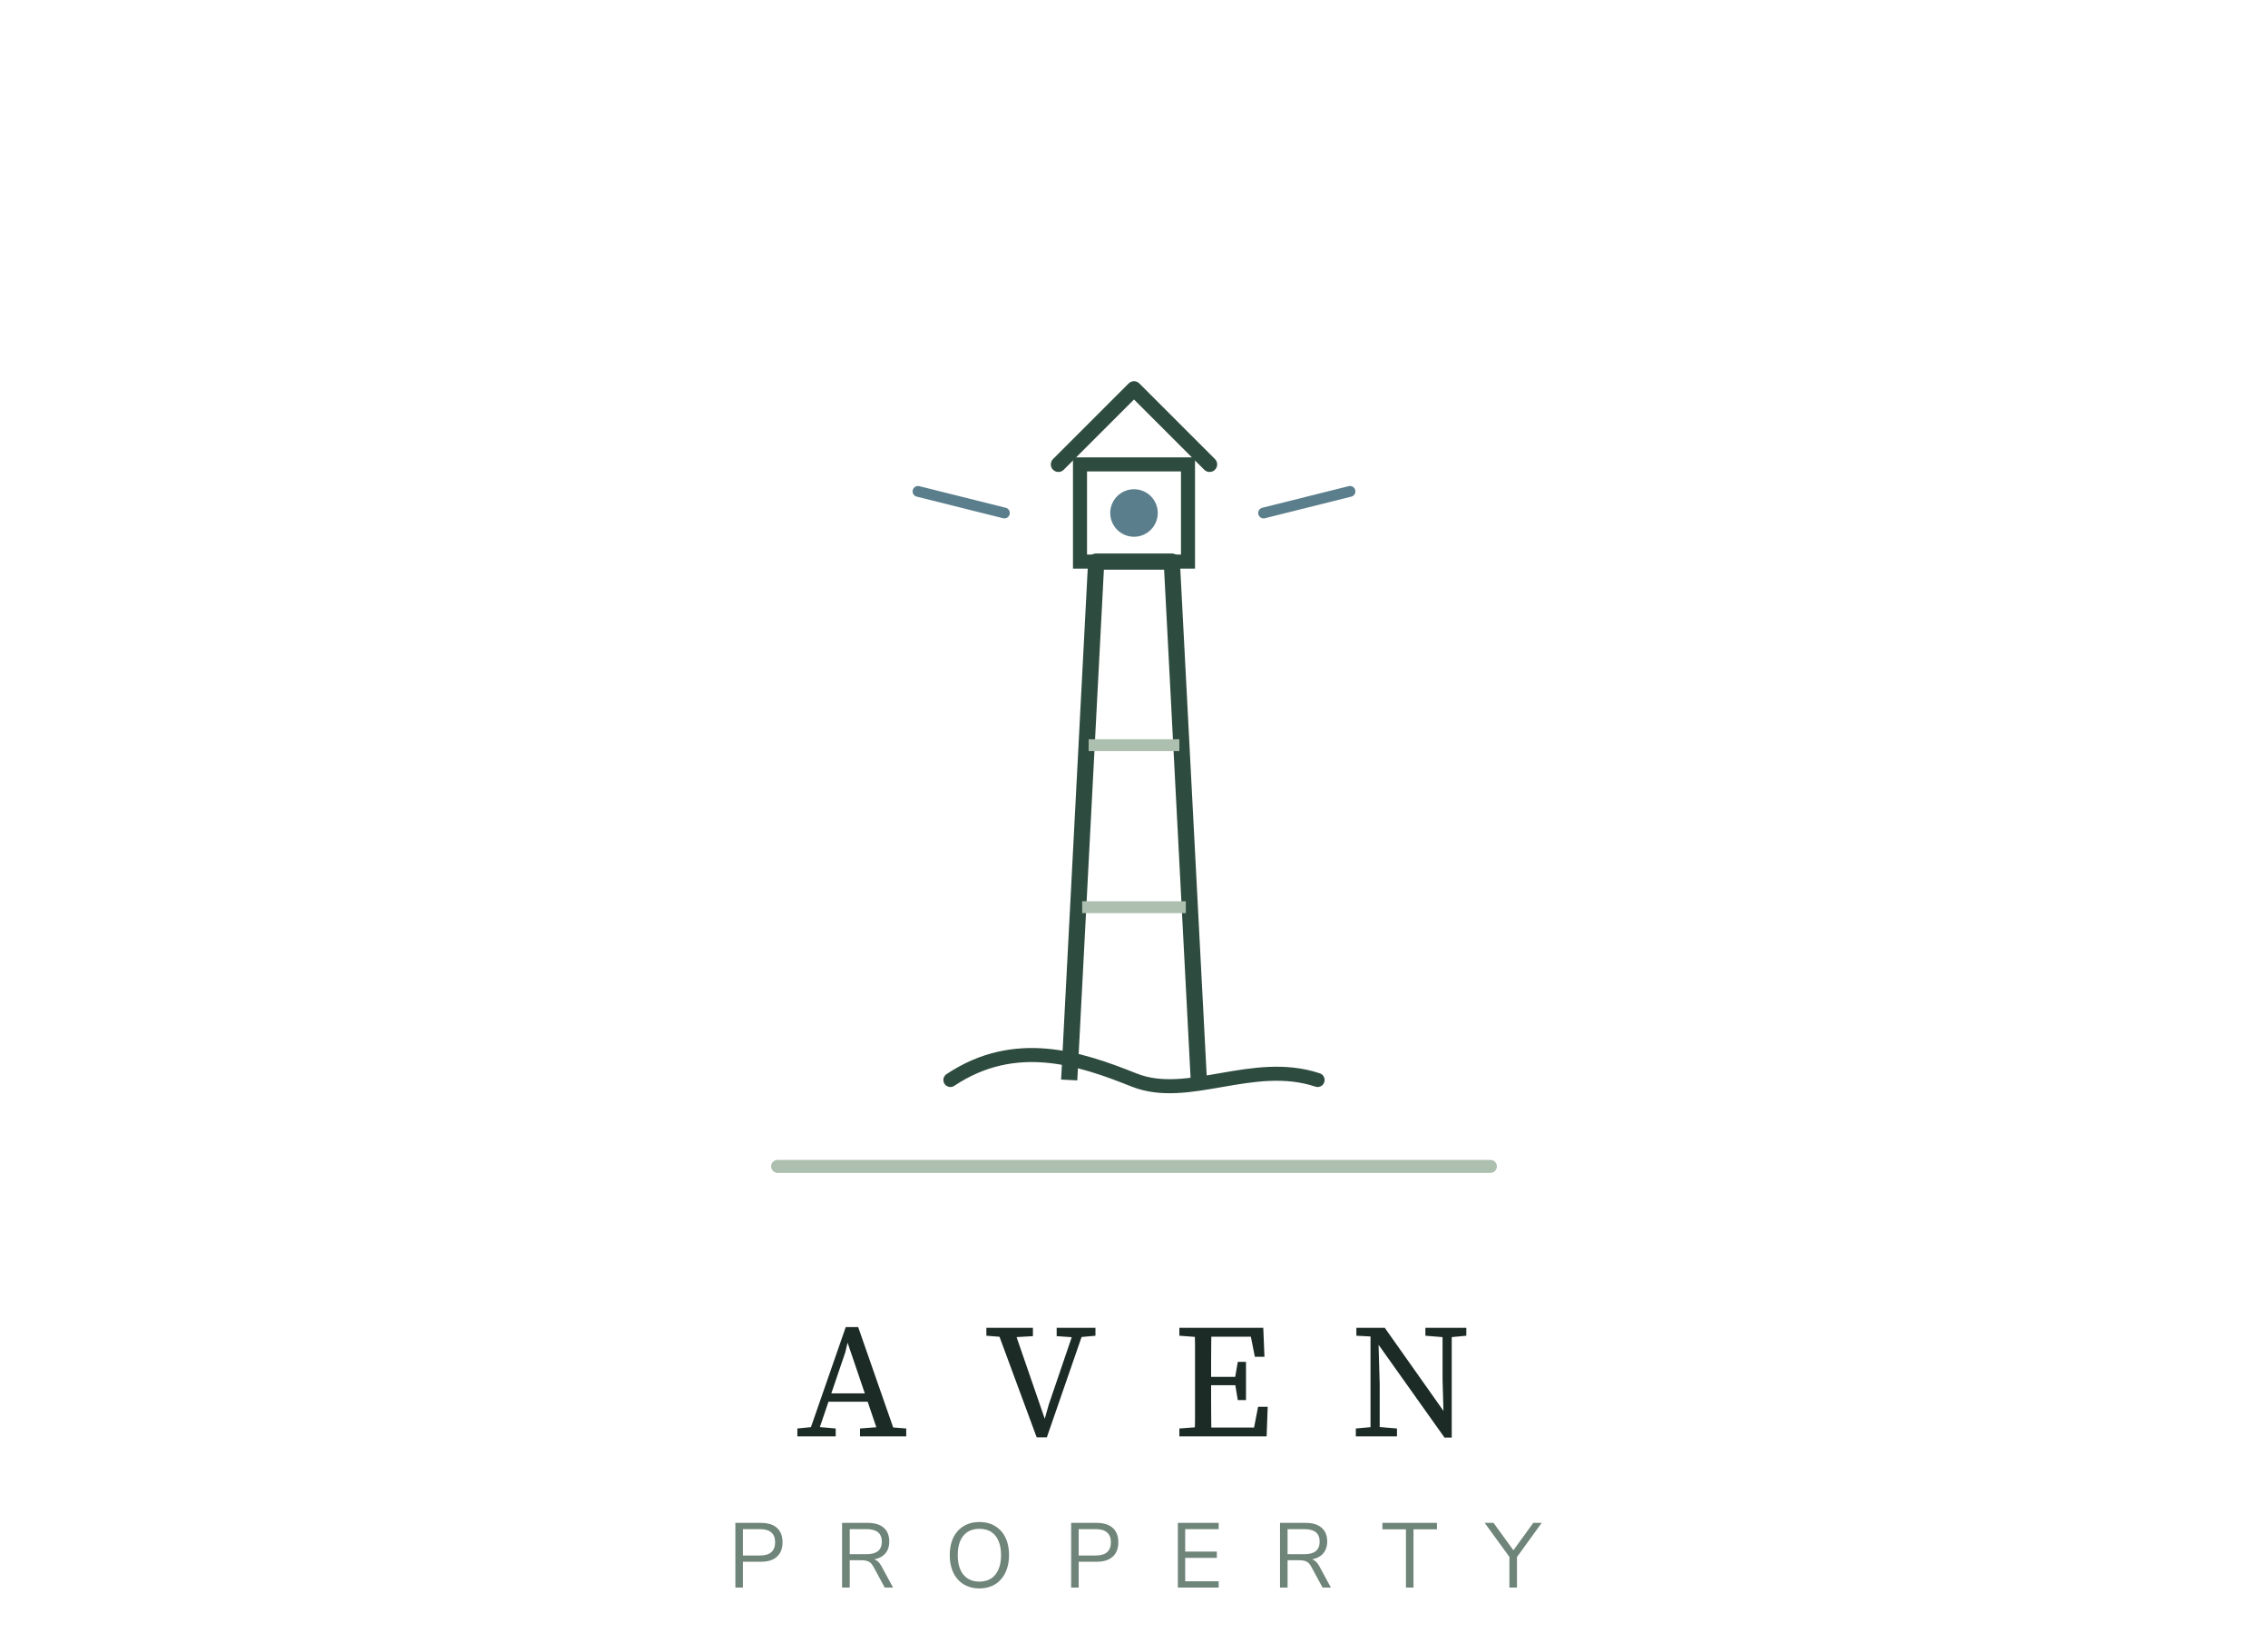
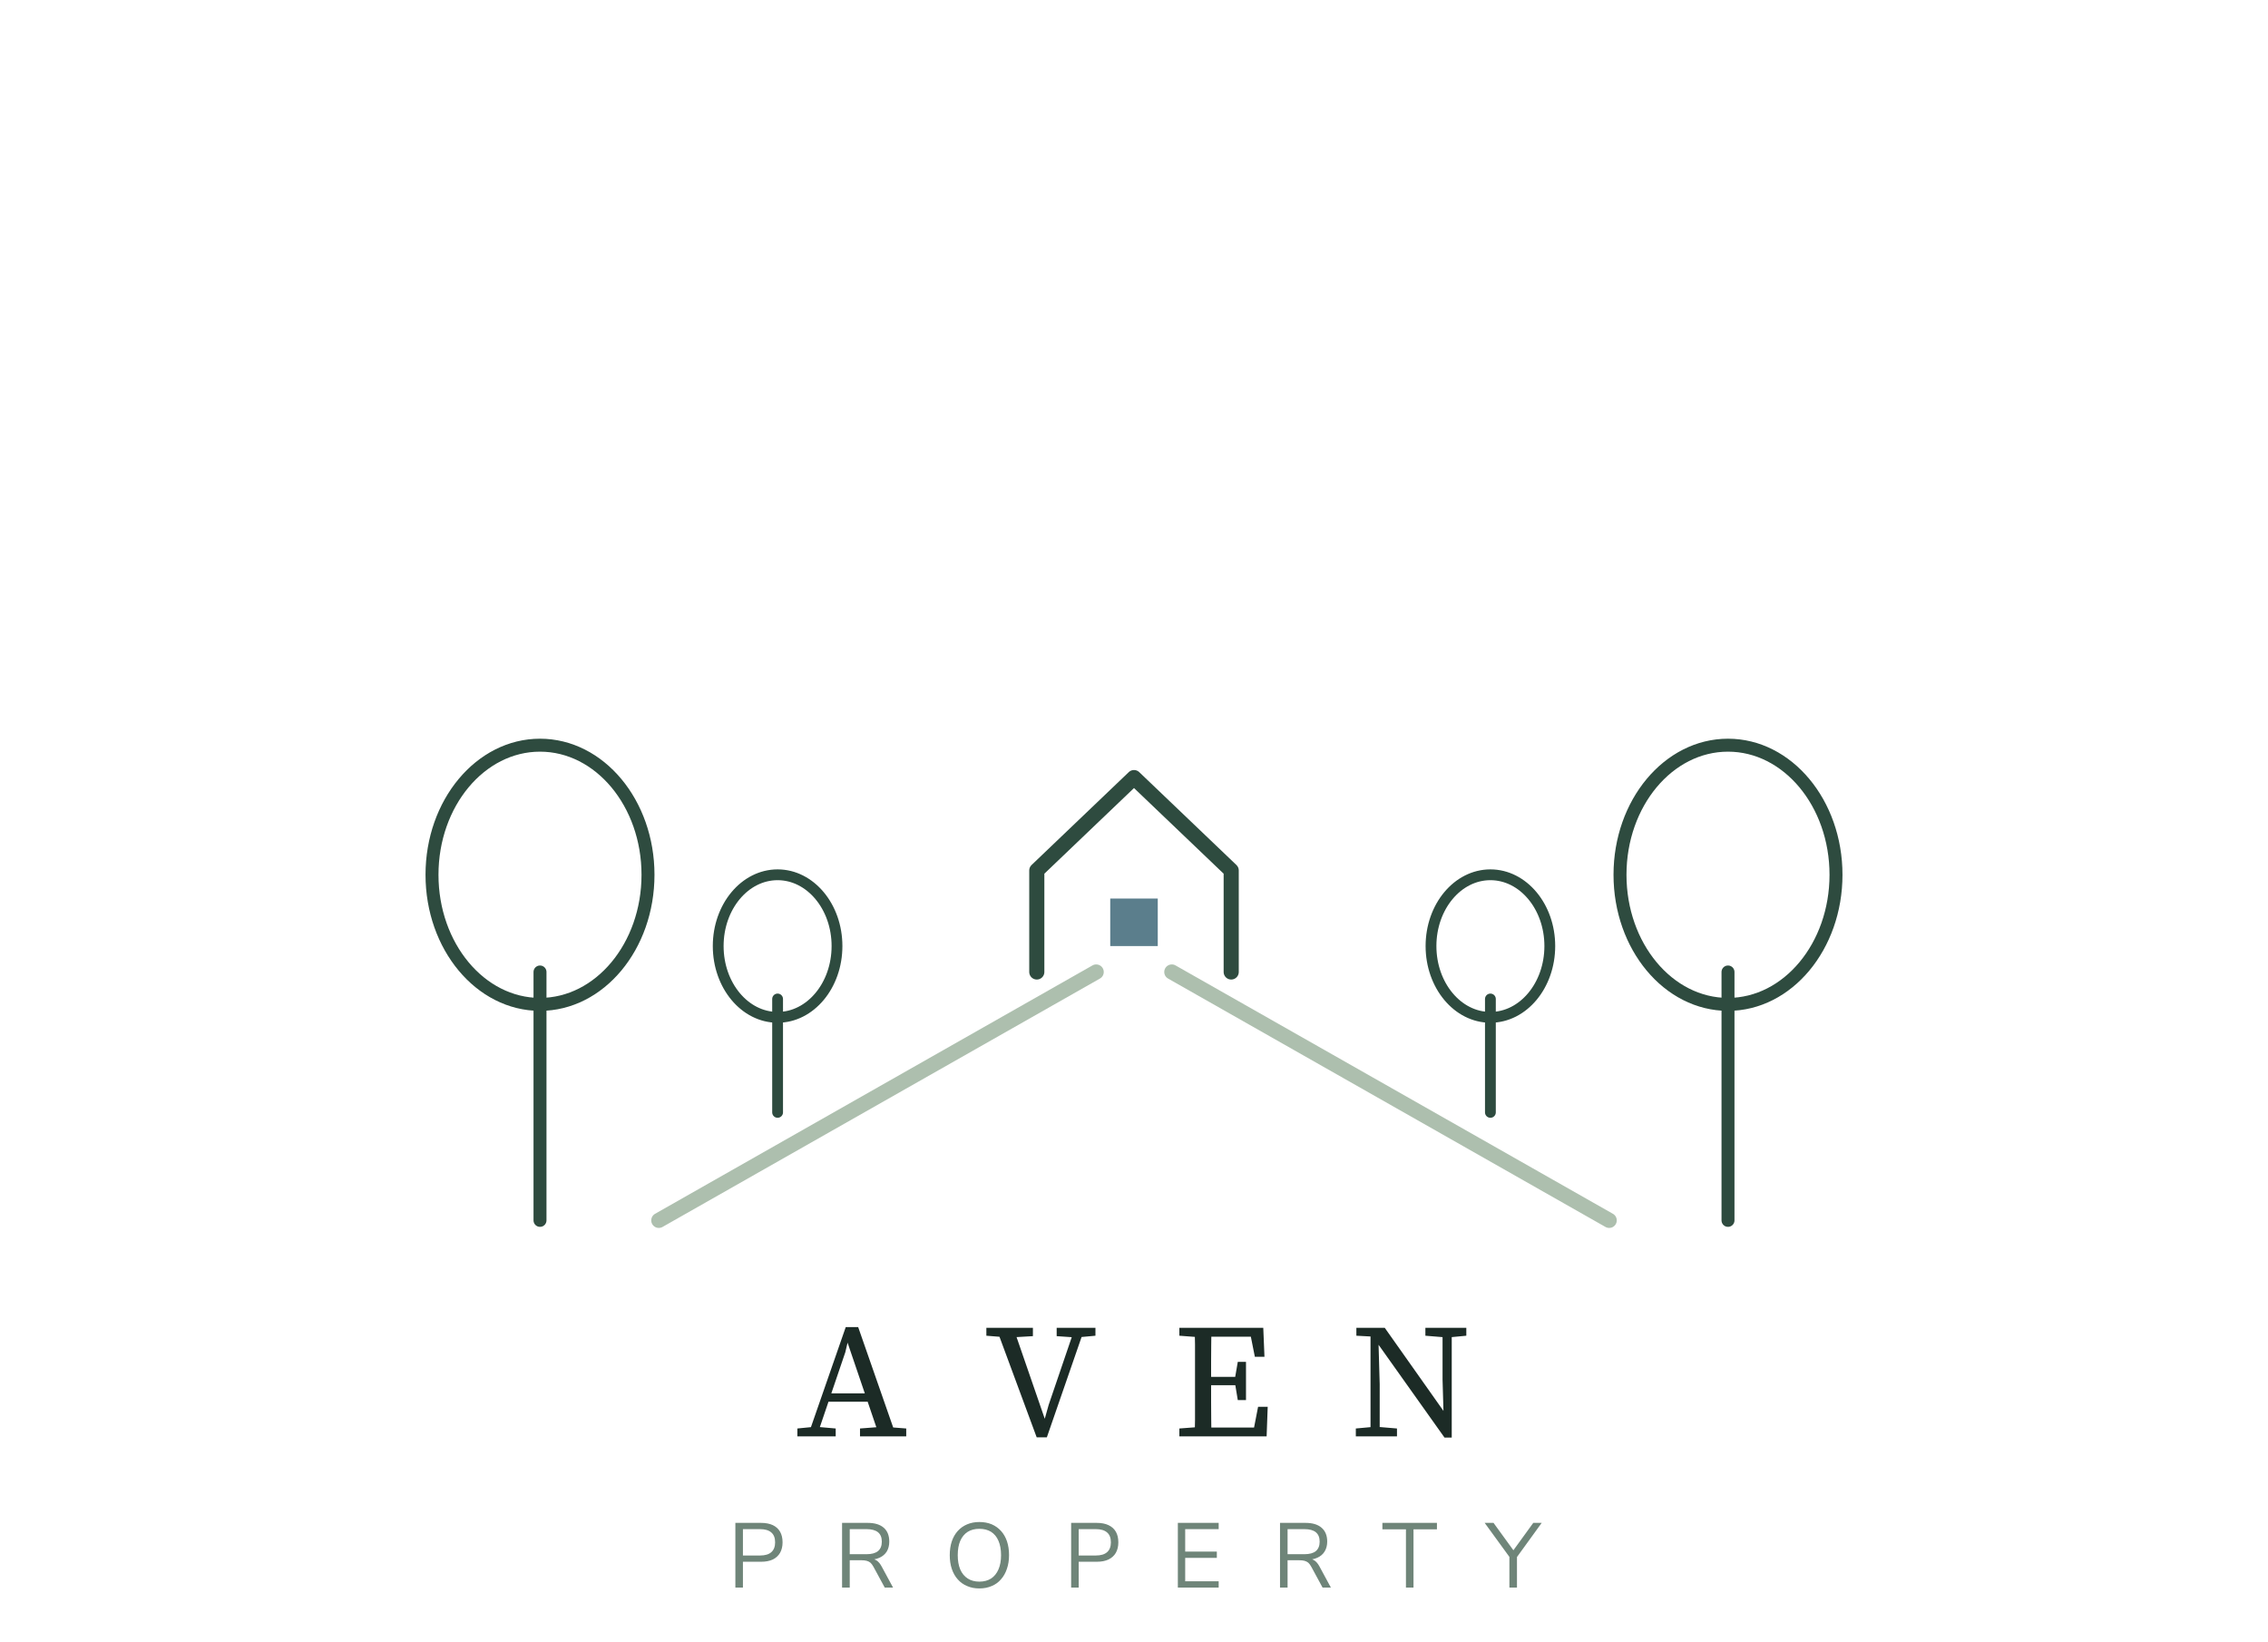
- <svg xmlns="http://www.w3.org/2000/svg" viewBox="0 0 210 152" role="img" aria-label="Fine-line lighthouse with banded tower, rain-blue lamp and short beam strokes">
-   <path d="M99 100 L101.5 52 L108.5 52 L111 100" fill="none" stroke="#2e4b3f" stroke-width="1.5" stroke-linejoin="round" />
-   <line x1="100.2" y1="84" x2="109.8" y2="84" stroke="#adbfae" stroke-width="1.1" />
-   <line x1="100.8" y1="69" x2="109.2" y2="69" stroke="#adbfae" stroke-width="1.1" />
-   <rect x="100" y="43" width="10" height="9" fill="none" stroke="#2e4b3f" stroke-width="1.3" />
-   <path d="M98 43 L105 36 L112 43" fill="none" stroke="#2e4b3f" stroke-width="1.4" stroke-linecap="round" stroke-linejoin="round" />
-   <circle cx="105" cy="47.5" r="2.2" fill="#5b7e8c" />
-   <line x1="93" y1="47.5" x2="85" y2="45.5" stroke="#5b7e8c" stroke-width="1" stroke-linecap="round" />
-   <line x1="117" y1="47.5" x2="125" y2="45.5" stroke="#5b7e8c" stroke-width="1" stroke-linecap="round" />
-   <path d="M88 100 C94 96 100 98 105 100 C110 102 116 98 122 100" fill="none" stroke="#2e4b3f" stroke-width="1.3" stroke-linecap="round" />
-   <line x1="72" y1="108" x2="138" y2="108" stroke="#adbfae" stroke-width="1.2" stroke-linecap="round" />
+ <svg xmlns="http://www.w3.org/2000/svg" viewBox="0 0 210 152" role="img" aria-label="The Evening Avenue - the road in sage, one lit window in the house; the window is the only light">
+   <line x1="61" y1="113" x2="101.5" y2="90" stroke="#adbfae" stroke-width="1.4" stroke-linecap="round" />
+   <line x1="149" y1="113" x2="108.5" y2="90" stroke="#adbfae" stroke-width="1.4" stroke-linecap="round" />
+   <line x1="50" y1="113" x2="50" y2="90" stroke="#2e4b3f" stroke-width="1.2" stroke-linecap="round" />
+   <ellipse cx="50" cy="81" rx="10" ry="12" fill="none" stroke="#2e4b3f" stroke-width="1.2" />
+   <line x1="160" y1="113" x2="160" y2="90" stroke="#2e4b3f" stroke-width="1.2" stroke-linecap="round" />
+   <ellipse cx="160" cy="81" rx="10" ry="12" fill="none" stroke="#2e4b3f" stroke-width="1.2" />
+   <line x1="72" y1="103" x2="72" y2="92.5" stroke="#2e4b3f" stroke-width="1" stroke-linecap="round" />
+   <ellipse cx="72" cy="87.6" rx="5.5" ry="6.6" fill="none" stroke="#2e4b3f" stroke-width="1" />
+   <line x1="138" y1="103" x2="138" y2="92.5" stroke="#2e4b3f" stroke-width="1" stroke-linecap="round" />
+   <ellipse cx="138" cy="87.6" rx="5.5" ry="6.6" fill="none" stroke="#2e4b3f" stroke-width="1" />
+   <path d="M96 90 L96 80.6 L105 72 L114 80.6 L114 90" fill="none" stroke="#2e4b3f" stroke-width="1.4" stroke-linecap="round" stroke-linejoin="round" />
+   <rect x="102.8" y="83.2" width="4.4" height="4.4" fill="#5b7e8c" />
  <g aria-label="AVEN">
    <path fill="#1c2b26" d="M73.83 133.00V132.27L75.35 132.12H75.67L77.38 132.27V133.00ZM74.79 133.00 78.31 122.88H79.46L82.99 133.00H81.43L78.42 124.15H78.52L78.27 125.21L75.62 133.00ZM76.45 129.79V129.02H80.87V129.79ZM79.63 133.00V132.27L81.59 132.12H81.98L83.91 132.27V133.00Z M95.99 133.09 92.24 122.95H93.83L96.82 131.61H96.67L97.10 130.08L99.53 122.95H100.44L96.93 133.09ZM91.33 123.68V122.95H95.64V123.72L93.74 123.83H93.21ZM97.84 123.72V122.95H101.43V123.68L99.81 123.83H99.45Z M109.20 133.00V132.27L111.19 132.12H111.36V133.00ZM110.62 133.00Q110.64 132.23 110.65 131.46Q110.65 130.69 110.65 129.90Q110.65 129.12 110.65 128.34V127.61Q110.65 126.83 110.65 126.05Q110.65 125.28 110.65 124.50Q110.64 123.72 110.62 122.95H112.17Q112.16 123.71 112.15 124.49Q112.14 125.26 112.14 126.04Q112.14 126.82 112.14 127.61V128.22Q112.14 129.05 112.14 129.85Q112.14 130.66 112.15 131.44Q112.16 132.22 112.17 133.00ZM111.36 133.00V132.18H116.61L116.02 132.68L116.49 130.26H117.38L117.28 133.00ZM111.40 128.26V127.49H114.92V128.26ZM114.61 129.64 114.34 128.01V127.67L114.61 126.10H115.37V129.64ZM109.20 123.68V122.95H111.36V123.83H111.19ZM116.19 125.63 115.72 123.27 116.31 123.77H111.36V122.95H116.97L117.08 125.63Z M125.54 133.00V132.27L127.18 132.12H127.57L129.35 132.27V133.00ZM126.90 133.00V123.29H127.61L127.75 128.17V133.00ZM131.98 123.68V122.95H135.77V123.68L134.19 123.83H133.81ZM133.75 133.11 127.61 124.47H127.42L127.08 123.76L125.59 123.68V122.95H128.22L133.78 130.82L133.66 130.87L133.57 127.73V122.95H134.42V133.11Z" />
  </g>
  <g aria-label="PROPERTY">
    <path fill="#6f8579" d="M68.09 147.00V141.01H70.47Q71.11 141.01 71.56 141.22Q72.00 141.43 72.23 141.83Q72.46 142.23 72.46 142.81Q72.46 143.37 72.23 143.78Q72.00 144.18 71.56 144.40Q71.11 144.61 70.47 144.61H68.79V147.00ZM68.79 144.03H70.38Q71.07 144.03 71.42 143.72Q71.77 143.41 71.77 142.81Q71.77 142.20 71.42 141.90Q71.07 141.59 70.38 141.59H68.79Z M77.97 147.00V141.01H80.35Q81.31 141.01 81.83 141.46Q82.34 141.91 82.34 142.74Q82.34 143.27 82.11 143.66Q81.87 144.04 81.43 144.24Q80.98 144.44 80.35 144.44L80.43 144.33H80.60Q80.93 144.33 81.18 144.50Q81.43 144.67 81.63 145.04L82.69 147.00H81.92L80.88 145.08Q80.75 144.84 80.60 144.70Q80.44 144.57 80.24 144.52Q80.04 144.47 79.76 144.47H78.68V147.00ZM78.68 143.91H80.24Q80.94 143.91 81.30 143.62Q81.65 143.32 81.65 142.75Q81.65 142.17 81.30 141.88Q80.94 141.59 80.24 141.59H78.68Z M90.68 147.08Q90.05 147.08 89.55 146.86Q89.04 146.65 88.68 146.24Q88.32 145.84 88.13 145.27Q87.94 144.71 87.94 144.00Q87.94 143.29 88.13 142.72Q88.32 142.16 88.68 141.76Q89.04 141.36 89.54 141.15Q90.05 140.93 90.68 140.93Q91.31 140.93 91.82 141.14Q92.33 141.36 92.69 141.76Q93.05 142.16 93.24 142.72Q93.43 143.29 93.43 143.99Q93.43 144.70 93.23 145.27Q93.04 145.84 92.68 146.24Q92.33 146.65 91.82 146.86Q91.31 147.08 90.68 147.08ZM90.68 146.45Q91.32 146.45 91.77 146.16Q92.21 145.87 92.45 145.32Q92.69 144.77 92.69 144.00Q92.69 143.22 92.45 142.67Q92.22 142.13 91.77 141.84Q91.32 141.56 90.68 141.56Q90.05 141.56 89.60 141.84Q89.15 142.13 88.91 142.68Q88.68 143.22 88.68 144.00Q88.68 144.77 88.91 145.32Q89.15 145.87 89.60 146.16Q90.05 146.45 90.68 146.45Z M99.18 147.00V141.01H101.55Q102.20 141.01 102.64 141.22Q103.09 141.43 103.32 141.83Q103.55 142.23 103.55 142.81Q103.55 143.37 103.32 143.78Q103.09 144.18 102.64 144.40Q102.20 144.61 101.55 144.61H99.88V147.00ZM99.88 144.03H101.47Q102.16 144.03 102.51 143.72Q102.86 143.41 102.86 142.81Q102.86 142.20 102.51 141.90Q102.16 141.59 101.47 141.59H99.88Z M109.06 147.00V141.01H112.84V141.59H109.74V143.67H112.67V144.25H109.74V146.42H112.84V147.00Z M118.52 147.00V141.01H120.89Q121.85 141.01 122.37 141.46Q122.89 141.91 122.89 142.74Q122.89 143.27 122.65 143.66Q122.42 144.04 121.97 144.24Q121.52 144.44 120.89 144.44L120.97 144.33H121.14Q121.48 144.33 121.72 144.50Q121.97 144.67 122.17 145.04L123.23 147.00H122.46L121.42 145.08Q121.29 144.84 121.14 144.70Q120.98 144.57 120.78 144.52Q120.58 144.47 120.30 144.47H119.22V147.00ZM119.22 143.91H120.78Q121.49 143.91 121.84 143.62Q122.19 143.32 122.19 142.75Q122.19 142.17 121.84 141.88Q121.49 141.59 120.78 141.59H119.22Z M130.18 147.00V141.61H128.00V141.01H133.05V141.61H130.88V147.00Z M139.76 147.00V143.90L139.92 144.38L137.47 141.01H138.29L140.22 143.67H140.04L141.97 141.01H142.75L140.31 144.38L140.46 143.90V147.00Z" />
  </g>
</svg>
